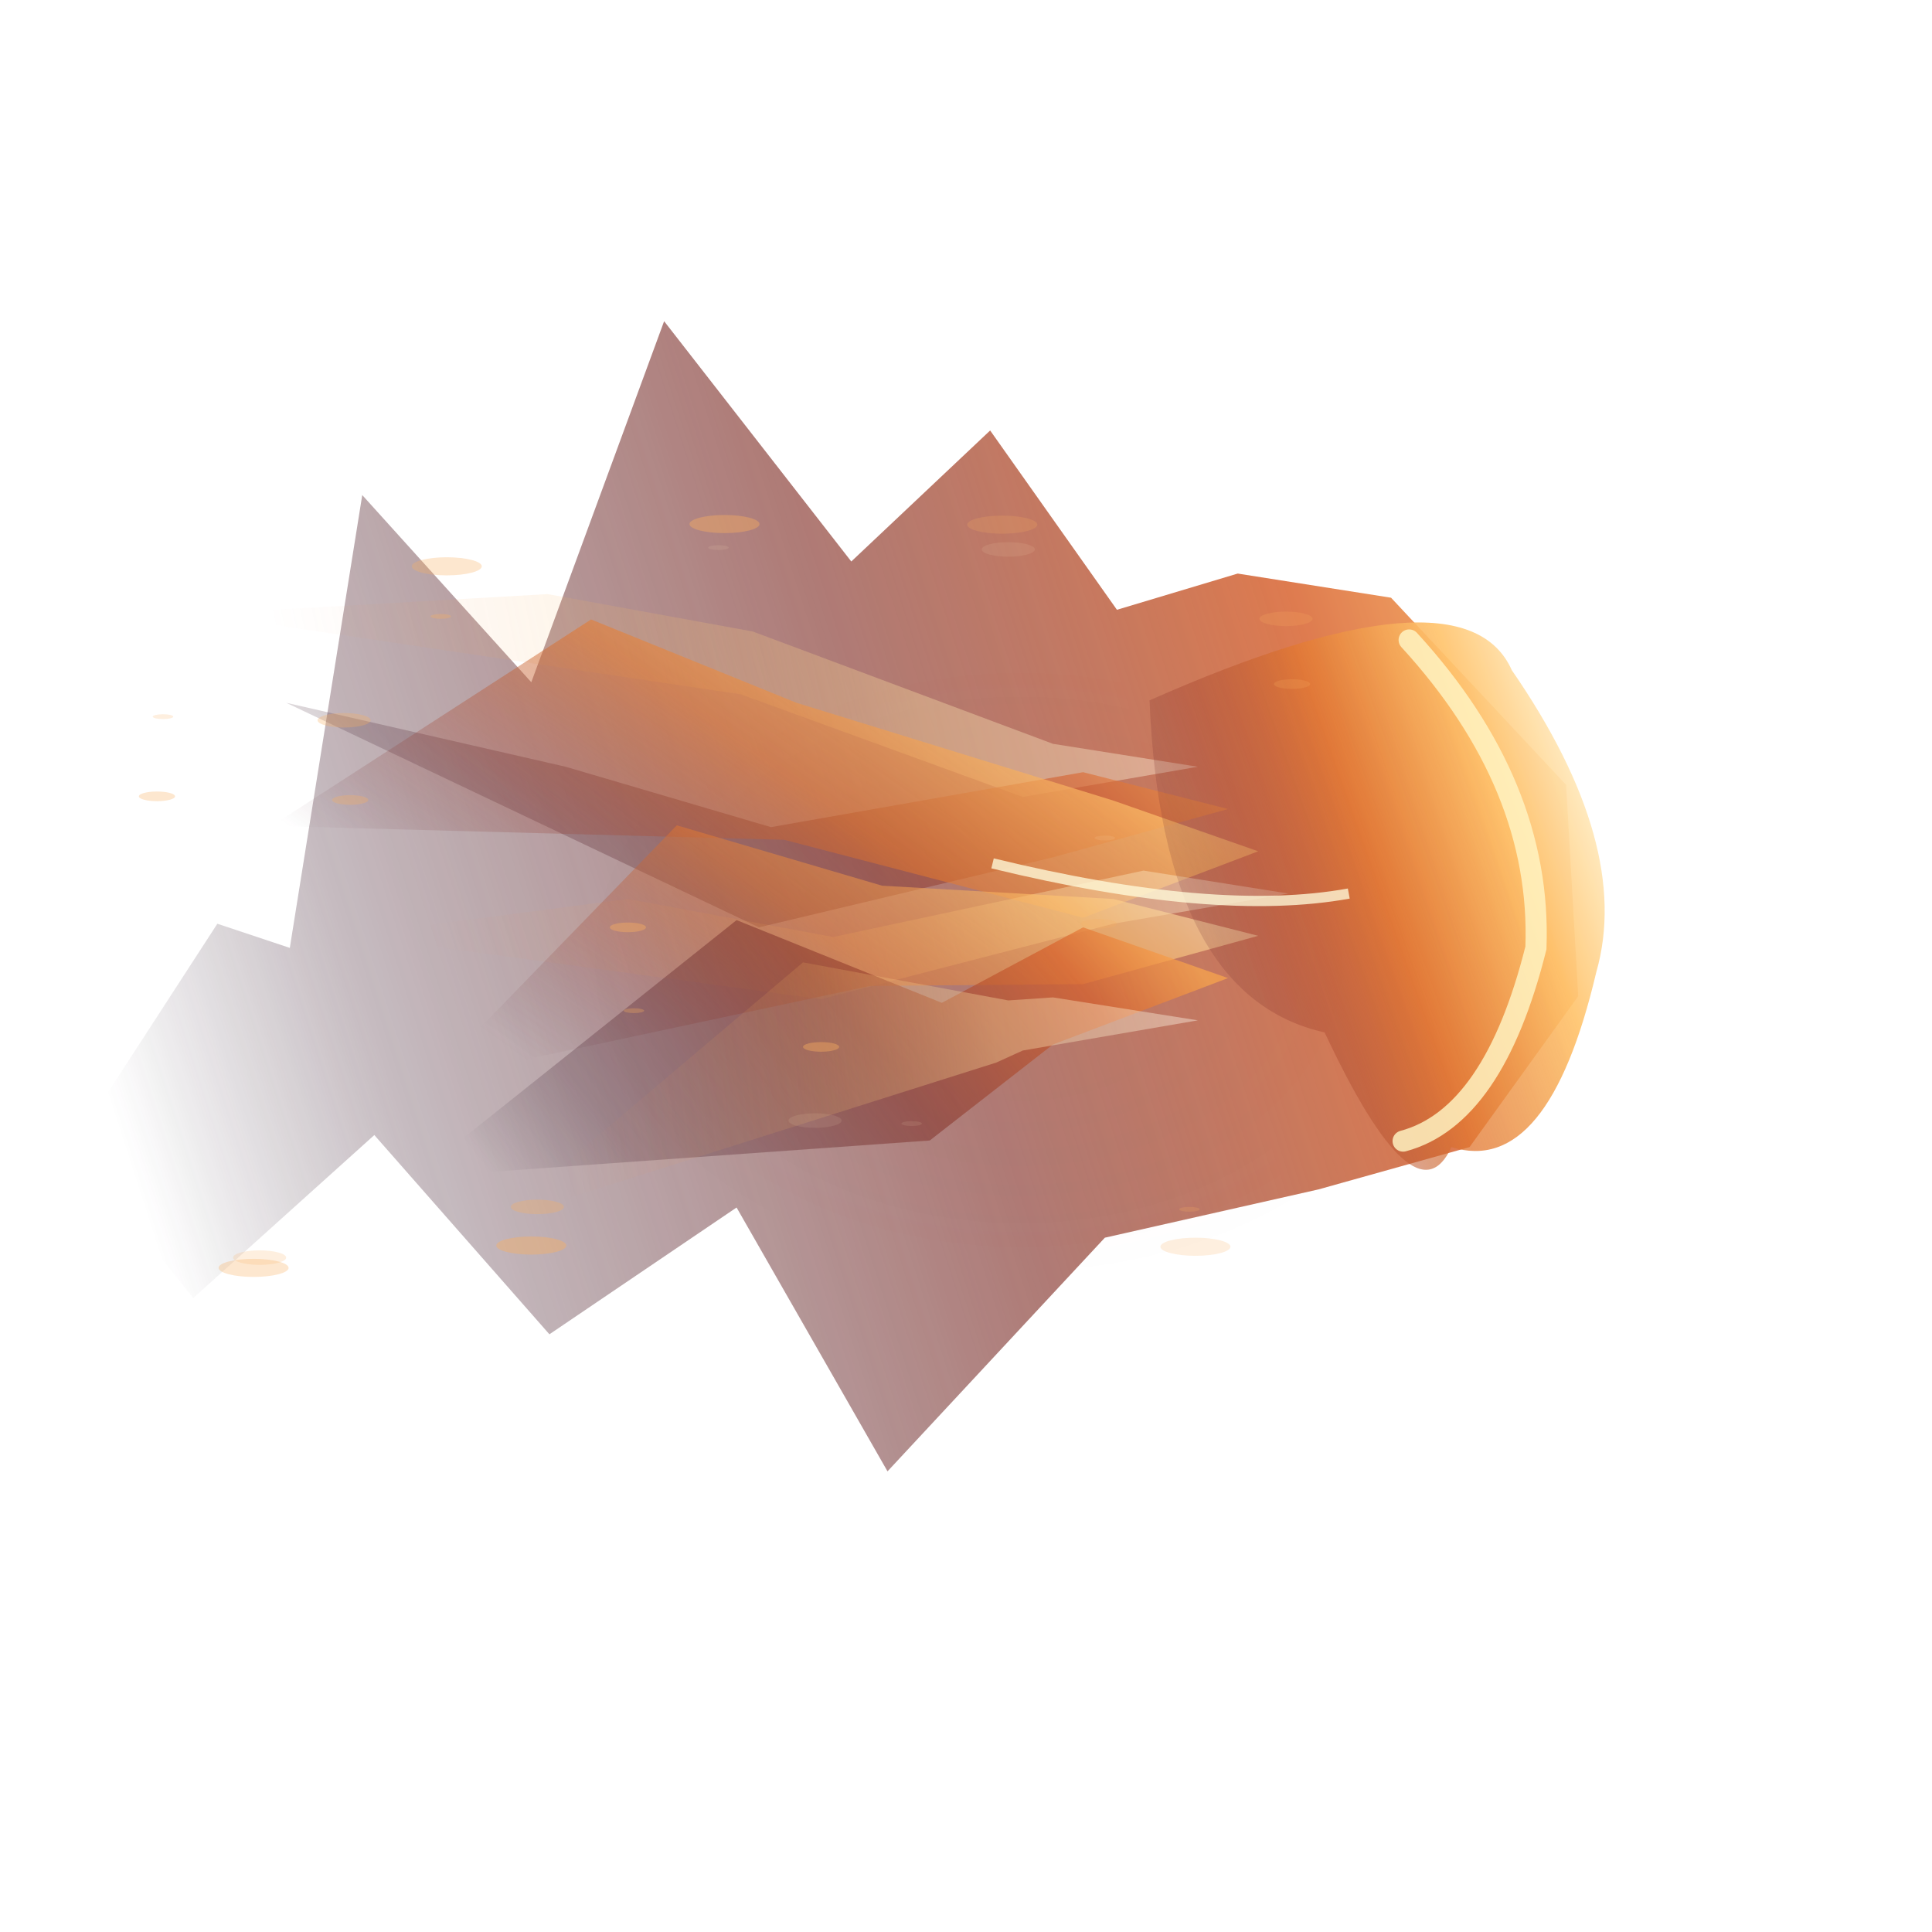
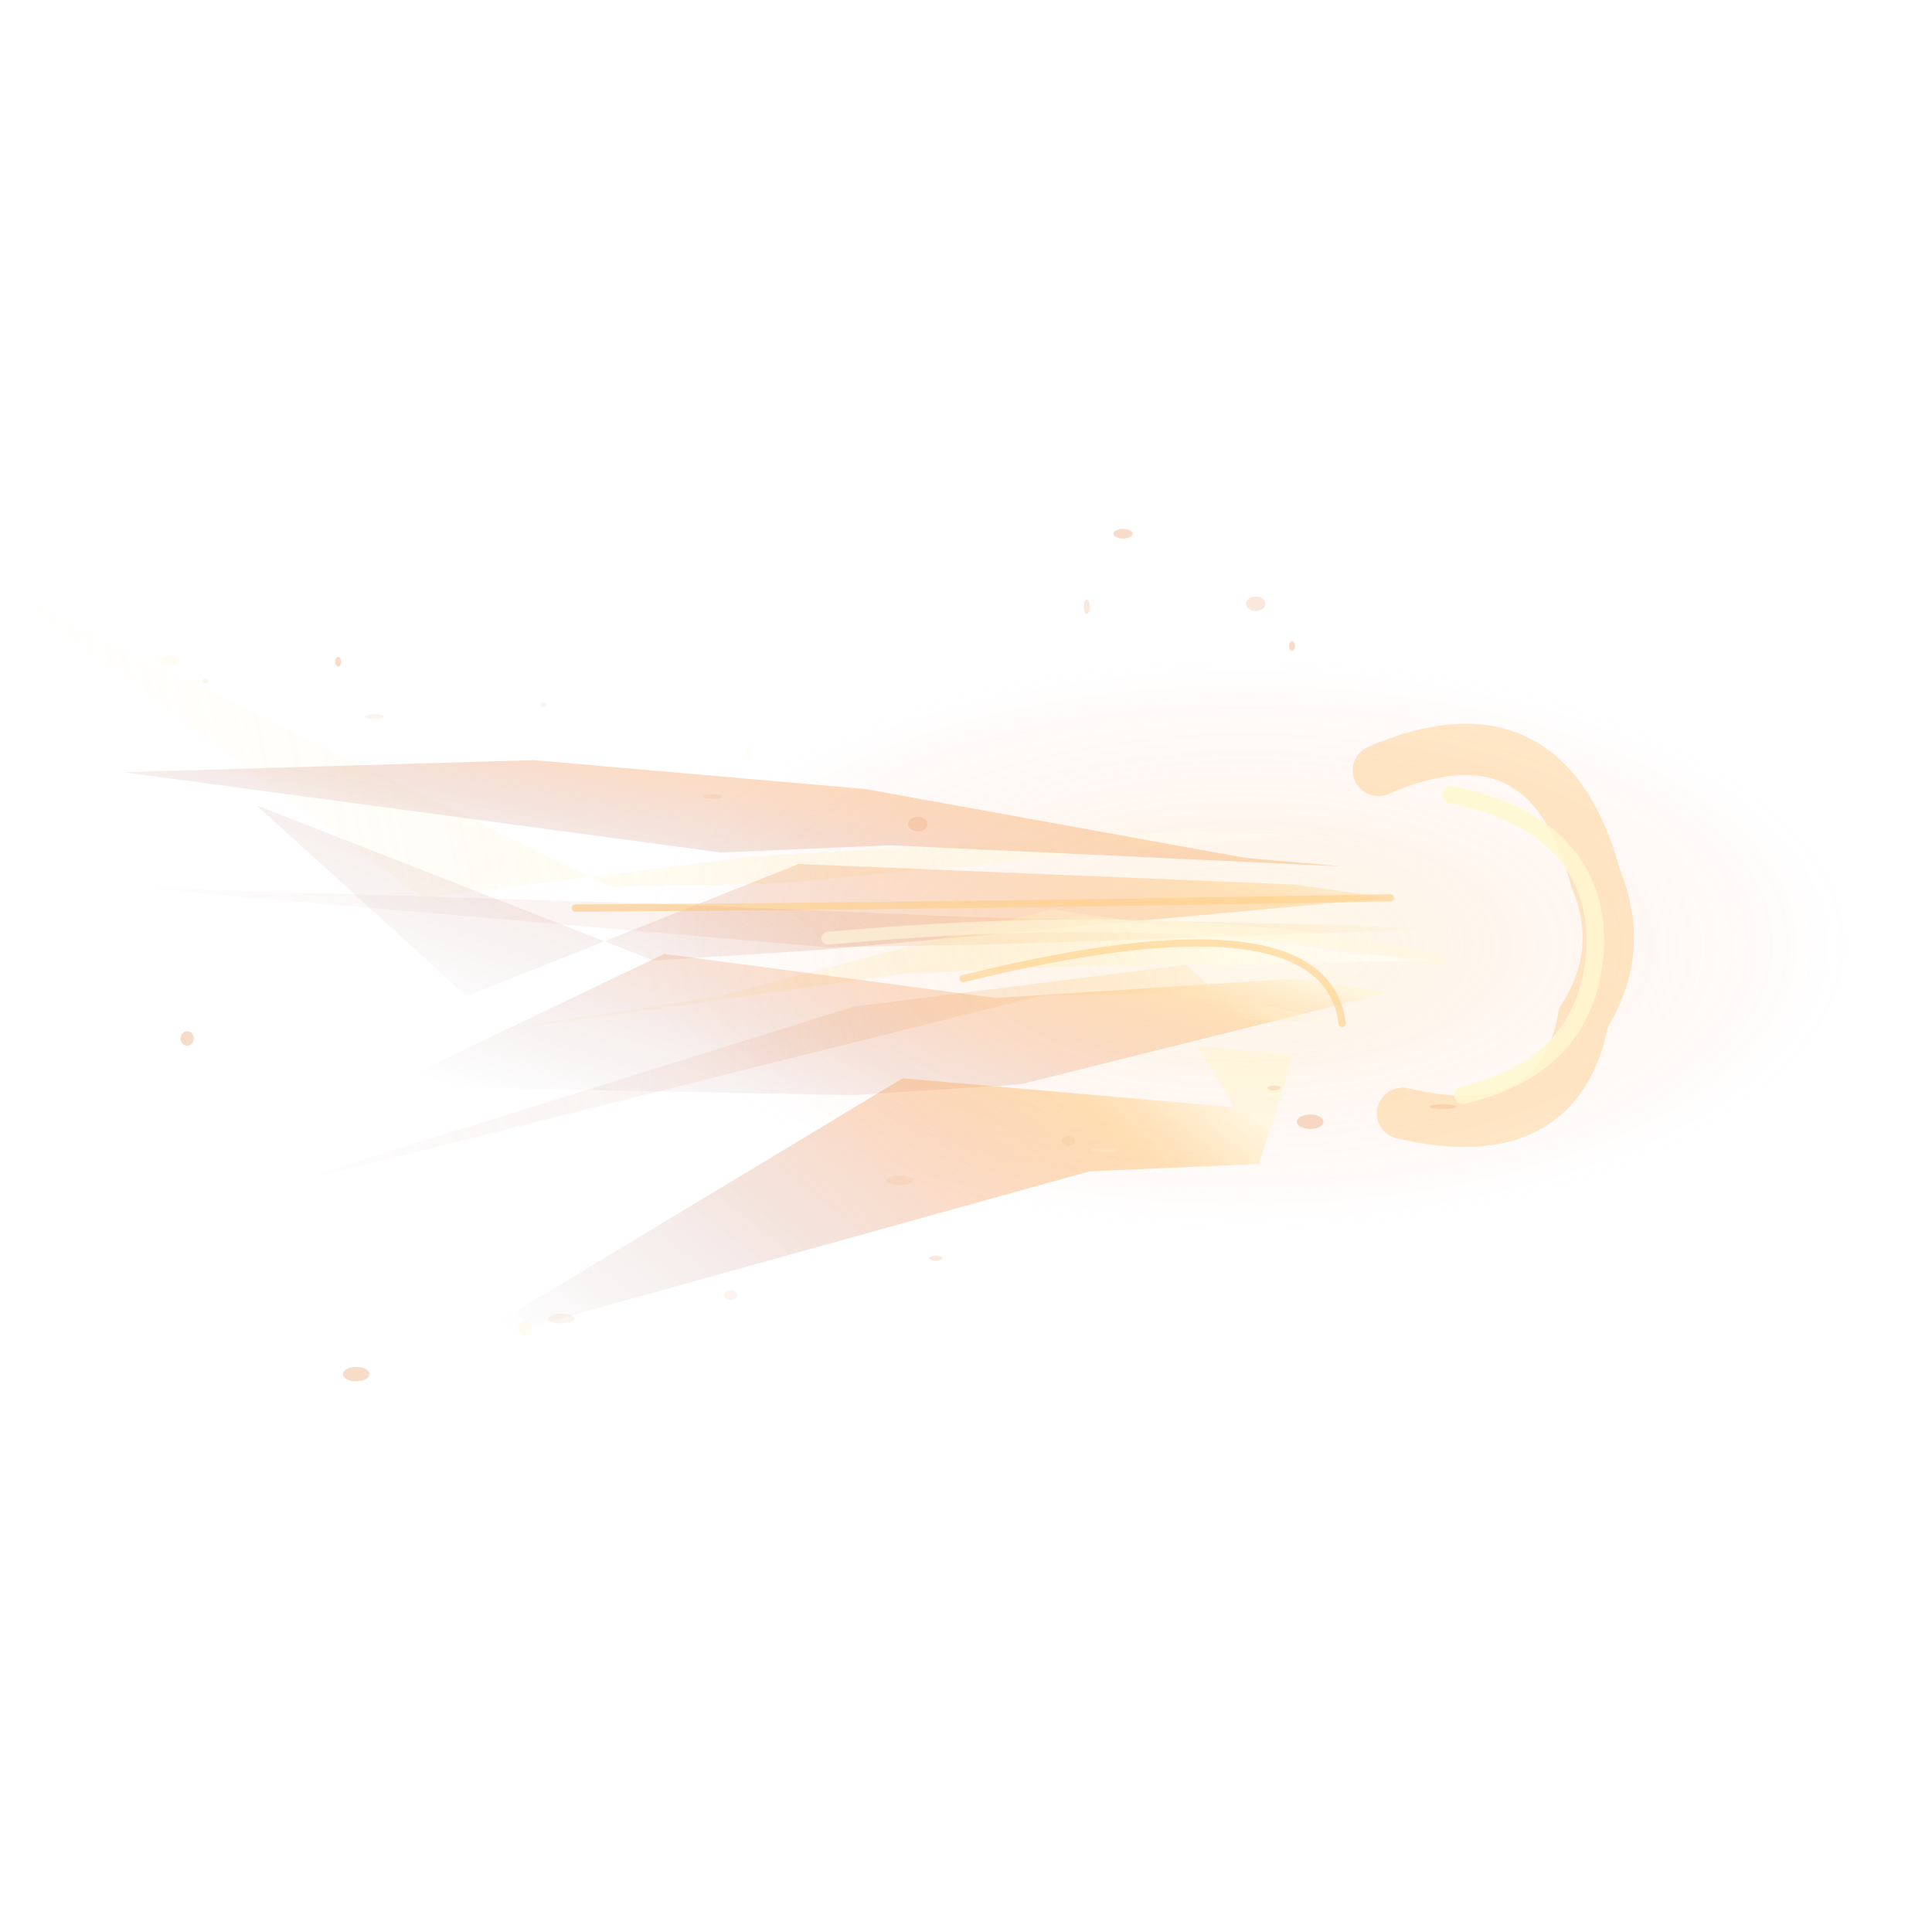
<svg xmlns="http://www.w3.org/2000/svg" width="320" height="320" viewBox="0 0 320 320">
  <defs>
-     <linearGradient id="blood" x1="0%" y1="60%" x2="100%" y2="35%">
-       <stop offset="0" stop-color="#24182b" stop-opacity="0" />
-       <stop offset=".18" stop-color="#462333" stop-opacity=".37" />
-       <stop offset=".55" stop-color="#823129" stop-opacity=".77" />
-       <stop offset=".85" stop-color="#d7602b" />
-       <stop offset="1" stop-color="#fba64b" />
+     <linearGradient id="a" x1="0%" y1="80%" x2="100%" y2="35%">
+       <stop offset="0" stop-color="#542735" stop-opacity="0" />
+       <stop offset=".29" stop-color="#a64b36" stop-opacity=".17" />
+       <stop offset=".60" stop-color="#f18742" stop-opacity=".48" />
+       <stop offset=".85" stop-color="#ffbf67" stop-opacity=".78" />
+       <stop offset="1" stop-color="#fff4ce" stop-opacity=".90" />
    </linearGradient>
-     <linearGradient id="saffron" x1="4%" y1="74%" x2="98%" y2="34%">
-       <stop offset="0" stop-color="#4e2135" stop-opacity="0" />
-       <stop offset=".27" stop-color="#a3422f" stop-opacity=".42" />
-       <stop offset=".52" stop-color="#e27831" stop-opacity=".83" />
-       <stop offset=".81" stop-color="#ffc36c" />
-       <stop offset="1" stop-color="#ffebc0" />
+     <linearGradient id="b" x1="0%" y1="50%" x2="100%" y2="45%">
+       <stop offset="0" stop-color="#802c38" stop-opacity="0" />
+       <stop offset=".41" stop-color="#d47346" stop-opacity=".22" />
+       <stop offset=".78" stop-color="#ffd18a" stop-opacity=".75" />
+       <stop offset="1" stop-color="#fff9e6" />
    </linearGradient>
-     <linearGradient id="white" x1="8%" y1="43%" x2="100%" y2="39%">
-       <stop offset="0" stop-color="#ec803e" stop-opacity="0" />
-       <stop offset=".38" stop-color="#fbbd62" stop-opacity=".35" />
-       <stop offset=".69" stop-color="#ffe6a7" stop-opacity=".87" />
-       <stop offset="1" stop-color="#fffdf2" />
+     <linearGradient id="c" x1="0%" y1="55%" x2="100%" y2="50%">
+       <stop offset="0" stop-color="#fff5c9" stop-opacity="0" />
+       <stop offset=".56" stop-color="#ffe6a2" stop-opacity=".47" />
+       <stop offset=".82" stop-color="#fffce2" stop-opacity=".86" />
+       <stop offset="1" stop-color="#ffffff" />
    </linearGradient>
-     <radialGradient id="dust">
-       <stop offset="0" stop-color="#ffe1a8" stop-opacity=".44" />
-       <stop offset=".21" stop-color="#f9a052" stop-opacity=".22" />
-       <stop offset=".72" stop-color="#9b514b" stop-opacity=".09" />
-       <stop offset="1" stop-color="#5e3144" stop-opacity="0" />
+     <radialGradient id="halo">
+       <stop offset="0" stop-color="#ffe8a2" stop-opacity=".38" />
+       <stop offset=".43" stop-color="#f9a354" stop-opacity=".17" />
+       <stop offset="1" stop-color="#f17051" stop-opacity="0" />
    </radialGradient>
  </defs>
-   <ellipse cx="169" cy="159" rx="74.0" ry="54" fill="url(#dust)" opacity=".16" />
-   <path d="M 12.0 190.0 L 36.0 153.0 L 48.0 157.0 L 60.0 82.0 L 88.0 113.0 L 110.0 53.2 L 141.0 93.0 L 164.0 71.3 L 185.0 101.0 L 205.0 95.0 L 230.4 99.0 L 259.4 130.0 L 261.4 165.0 L 243.4 190.0 L 218.4 197.0 L 183.0 205.0 L 147.0 243.7 L 122.0 200.0 L 91.0 221.0 L 62.0 188.0 L 32.0 215.0 Z" fill="url(#blood)" opacity=".83" />
-   <path d="M 33.3 101.7 L 90.7 98.4 L 124.7 104.6 L 174.4 123.2 L 198.4 127.0 L 169.4 132.0 L 122.7 115.0 L 33.3 101.7 Z" fill="url(#white)" opacity="0.4" />
-   <path d="M 47.4 116.4 L 93.7 127.0 L 127.7 137.0 L 179.4 127.9 L 203.4 134.0 L 174.4 142.0 L 125.7 153.6 L 47.4 116.4 Z" fill="url(#blood)" opacity="0.6" />
-   <path d="M 45.0 136.8 L 97.9 102.6 L 131.9 116.4 L 184.4 132.6 L 208.4 141.0 L 179.4 152.0 L 129.9 139.1 L 45.0 136.8 Z" fill="url(#saffron)" opacity="0.7" />
-   <path d="M 57.9 154.9 L 104.0 148.9 L 138.0 155.2 L 189.4 144.2 L 213.4 148.0 L 184.4 153.0 L 136.0 165.5 L 57.9 154.9 Z" fill="url(#white)" opacity="0.4" />
-   <path d="M 71.1 178.9 L 112.1 136.7 L 146.1 146.7 L 184.4 148.9 L 208.4 155.0 L 179.4 163.0 L 144.1 163.3 L 71.1 178.9 Z" fill="url(#saffron)" opacity="0.6" />
-   <path d="M 68.6 195.0 L 122.0 152.4 L 156.0 166.1 L 179.4 153.6 L 203.4 162.0 L 174.4 173.0 L 154.0 188.9 L 68.6 195.0 Z" fill="url(#blood)" opacity="0.7" />
-   <path d="M 82.5 202.1 L 133.0 159.4 L 167.0 165.7 L 174.4 165.2 L 198.4 169.0 L 169.4 174.0 L 165.0 176.0 L 82.5 202.1 Z" fill="url(#white)" opacity="0.4" />
-   <path d="M190.4 116.0 Q242.4 93.0 250.4 111.0 Q270.4 140.0 264.4 161.0 Q256.4 195.0 240.4 190.0 Q234.4 203.0 219.4 171.0 Q192.4 165.0 190.4 116.0 Z" fill="url(#saffron)" opacity=".92" />
-   <path d="M233.4 106.0 Q255.4 130.0 254.4 157.0 Q247.4 185.0 232.4 189.0" fill="none" stroke="#fff4c3" stroke-width="3.5" stroke-linecap="round" opacity=".83" />
-   <path d="M164.4 143.0 Q201.4 152.0 223.4 148.0" fill="none" stroke="#fffad8" stroke-width="1.7" opacity=".78" />
-   <ellipse cx="183.0" cy="138.8" rx="1.7" ry="0.4" fill="#ffefbd" opacity="0.1" />
-   <ellipse cx="214.0" cy="113.3" rx="3.0" ry="0.8" fill="#f9ae5f" opacity="0.2" />
-   <ellipse cx="43.0" cy="208.3" rx="4.4" ry="1.2" fill="#f9ae5f" opacity="0.2" />
-   <ellipse cx="74.0" cy="93.8" rx="5.8" ry="1.5" fill="#f9ae5f" opacity="0.3" />
-   <ellipse cx="105.0" cy="167.4" rx="1.7" ry="0.4" fill="#f9ae5f" opacity="0.3" />
-   <ellipse cx="136.0" cy="173.4" rx="3.0" ry="0.8" fill="#f9ae5f" opacity="0.4" />
-   <ellipse cx="167.0" cy="91.0" rx="4.4" ry="1.2" fill="#ffefbd" opacity="0.1" />
-   <ellipse cx="198.0" cy="206.5" rx="5.8" ry="1.5" fill="#f9ae5f" opacity="0.2" />
-   <ellipse cx="27.0" cy="118.7" rx="1.7" ry="0.4" fill="#f9ae5f" opacity="0.2" />
-   <ellipse cx="58.0" cy="132.5" rx="3.0" ry="0.8" fill="#f9ae5f" opacity="0.3" />
-   <ellipse cx="89.0" cy="199.9" rx="4.4" ry="1.2" fill="#f9ae5f" opacity="0.3" />
-   <ellipse cx="120.0" cy="86.8" rx="5.8" ry="1.5" fill="#f9ae5f" opacity="0.4" />
-   <ellipse cx="151.0" cy="186.1" rx="1.7" ry="0.4" fill="#ffefbd" opacity="0.1" />
-   <ellipse cx="182.0" cy="153.0" rx="3.0" ry="0.8" fill="#f9ae5f" opacity="0.2" />
-   <ellipse cx="213.0" cy="102.5" rx="4.4" ry="1.2" fill="#f9ae5f" opacity="0.2" />
-   <ellipse cx="42.0" cy="210.0" rx="5.8" ry="1.5" fill="#f9ae5f" opacity="0.3" />
-   <ellipse cx="73.0" cy="102.1" rx="1.7" ry="0.4" fill="#f9ae5f" opacity="0.3" />
-   <ellipse cx="104.0" cy="153.6" rx="3.0" ry="0.8" fill="#f9ae5f" opacity="0.4" />
-   <ellipse cx="135.0" cy="185.6" rx="4.4" ry="1.2" fill="#ffefbd" opacity="0.1" />
-   <ellipse cx="166.0" cy="86.9" rx="5.8" ry="1.5" fill="#f9ae5f" opacity="0.2" />
-   <ellipse cx="197.0" cy="200.3" rx="1.7" ry="0.4" fill="#f9ae5f" opacity="0.2" />
-   <ellipse cx="26.0" cy="131.9" rx="3.0" ry="0.8" fill="#f9ae5f" opacity="0.3" />
-   <ellipse cx="57.0" cy="119.3" rx="4.4" ry="1.2" fill="#f9ae5f" opacity="0.3" />
-   <ellipse cx="88.0" cy="206.3" rx="5.8" ry="1.5" fill="#f9ae5f" opacity="0.4" />
-   <ellipse cx="119.0" cy="90.7" rx="1.7" ry="0.4" fill="#ffefbd" opacity="0.1" />
+   <ellipse cx="206.3" cy="156.5" rx="100" ry="47" fill="url(#halo)" opacity=".58" />
+   <path d="M 0.1 97.4 L 70.1 148.7 L 125.1 141.8 L 198.3 137.6 L 214.3 138.3 L 129.1 146.3 L 101.1 146.9 L 0.1 97.4 Z" fill="url(#c)" opacity="0.4" />
+   <path d="M 20.4 127.9 L 88.4 125.9 L 143.4 130.7 L 206.3 142.1 L 222.3 143.5 L 147.4 140.0 L 119.4 141.2 L 20.4 127.9 Z" fill="url(#a)" opacity="0.6" />
+   <path d="M 42.5 133.4 L 77.3 165.0 L 132.3 143.1 L 214.3 146.5 L 230.3 148.7 L 136.3 157.3 L 108.3 159.1 L 42.5 133.4 Z" fill="url(#a)" opacity="0.5" />
+   <path d="M95.3 150.4 Q155.3 150.1 230.3 148.7" fill="none" stroke="#ffcf85" stroke-width="1.2" opacity=".60" stroke-linecap="round" />
+   <path d="M 22.3 147.0 L 106.0 149.6 L 161.0 151.9 L 222.3 153.2 L 238.3 153.9 L 165.0 156.4 L 137.0 156.9 L 22.3 147.0 Z" fill="url(#b)" opacity="0.4" />
+   <path d="M 48.0 175.7 L 119.1 165.0 L 174.1 150.6 L 222.3 157.7 L 238.3 159.1 L 178.1 160.0 L 150.1 161.2 L 48.0 175.7 Z" fill="url(#c)" opacity="0.6" />
+   <path d="M137.1 155.4 Q197.1 149.9 238.3 159.1" fill="none" stroke="#fff9de" stroke-width="2.1" opacity=".60" stroke-linecap="round" />
+   <path d="M 64.3 179.9 L 110.0 158.0 L 165.0 165.3 L 214.3 162.1 L 230.3 164.3 L 169.0 179.6 L 141.0 181.4 L 64.3 179.9 Z" fill="url(#a)" opacity="0.5" />
+   <path d="M 45.3 196.7 L 141.5 166.7 L 196.5 159.8 L 206.3 168.8 L 222.3 169.5 L 200.5 164.3 L 172.5 164.9 L 45.3 196.7 Z" fill="url(#b)" opacity="0.4" />
+   <path d="M159.5 162.1 Q219.5 147.3 222.3 169.5" fill="none" stroke="#ffcf85" stroke-width="1.2" opacity=".60" stroke-linecap="round" />
+   <path d="M 75.5 223.2 L 149.5 178.6 L 204.5 183.4 L 198.3 173.3 L 214.3 174.7 L 208.5 192.8 L 180.5 194.0 L 75.5 223.2 Z" fill="url(#a)" opacity="0.6" />
+   <path d="M228.3 127.6 Q256.3 115.5 264.3 145.5 Q269.3 157.5 262.3 168.5 Q258.3 190.5 232.3 184.4" fill="none" stroke="#ffc474" stroke-width="8.5" stroke-linecap="round" opacity=".39" />
+   <path d="M240.3 131.6 Q264.3 136.5 264.3 156.5 Q263.3 176.5 242.3 181.4" fill="none" stroke="#fff8cf" stroke-width="2.9" stroke-linecap="round" opacity=".83" />
+   <ellipse cx="146.0" cy="146.2" rx="0.5" ry="0.4" fill="#fff7d6" opacity="0.1" />
+   <ellipse cx="177.0" cy="189.0" rx="1.1" ry="0.8" fill="#e58b4e" opacity="0.1" />
+   <ellipse cx="208.0" cy="100.0" rx="1.6" ry="1.2" fill="#e58b4e" opacity="0.2" />
+   <ellipse cx="239.0" cy="183.3" rx="2.2" ry="0.4" fill="#e58b4e" opacity="0.2" />
+   <ellipse cx="56.0" cy="109.6" rx="0.5" ry="0.8" fill="#e58b4e" opacity="0.3" />
+   <ellipse cx="87.0" cy="220.0" rx="1.1" ry="1.2" fill="#fff7d6" opacity="0.3" />
+   <ellipse cx="118.0" cy="131.9" rx="1.6" ry="0.4" fill="#e58b4e" opacity="0.1" />
+   <ellipse cx="149.0" cy="195.5" rx="2.2" ry="0.8" fill="#e58b4e" opacity="0.1" />
+   <ellipse cx="180.0" cy="100.5" rx="0.5" ry="1.2" fill="#e58b4e" opacity="0.2" />
+   <ellipse cx="211.0" cy="180.2" rx="1.1" ry="0.4" fill="#e58b4e" opacity="0.2" />
+   <ellipse cx="28.0" cy="109.4" rx="1.6" ry="0.8" fill="#fff7d6" opacity="0.3" />
+   <ellipse cx="59.0" cy="227.6" rx="2.2" ry="1.2" fill="#e58b4e" opacity="0.3" />
+   <ellipse cx="90.0" cy="116.7" rx="0.5" ry="0.4" fill="#e58b4e" opacity="0.1" />
+   <ellipse cx="121.0" cy="214.5" rx="1.1" ry="0.8" fill="#e58b4e" opacity="0.1" />
+   <ellipse cx="152.0" cy="136.5" rx="1.6" ry="1.2" fill="#e58b4e" opacity="0.2" />
+   <ellipse cx="183.0" cy="190.5" rx="2.2" ry="0.4" fill="#fff7d6" opacity="0.2" />
+   <ellipse cx="214.0" cy="107.0" rx="0.5" ry="0.8" fill="#e58b4e" opacity="0.3" />
+   <ellipse cx="31.0" cy="172.0" rx="1.1" ry="1.2" fill="#e58b4e" opacity="0.3" />
+   <ellipse cx="62.0" cy="118.7" rx="1.6" ry="0.4" fill="#e58b4e" opacity="0.1" />
+   <ellipse cx="93.0" cy="218.4" rx="2.2" ry="0.8" fill="#e58b4e" opacity="0.1" />
+   <ellipse cx="124.0" cy="124.6" rx="0.5" ry="1.2" fill="#fff7d6" opacity="0.2" />
+   <ellipse cx="155.0" cy="208.4" rx="1.1" ry="0.4" fill="#e58b4e" opacity="0.2" />
+   <ellipse cx="186.0" cy="88.4" rx="1.6" ry="0.8" fill="#e58b4e" opacity="0.3" />
+   <ellipse cx="217.0" cy="185.8" rx="2.2" ry="1.2" fill="#e58b4e" opacity="0.3" />
+   <ellipse cx="34.0" cy="112.8" rx="0.5" ry="0.4" fill="#e58b4e" opacity="0.1" />
</svg>
